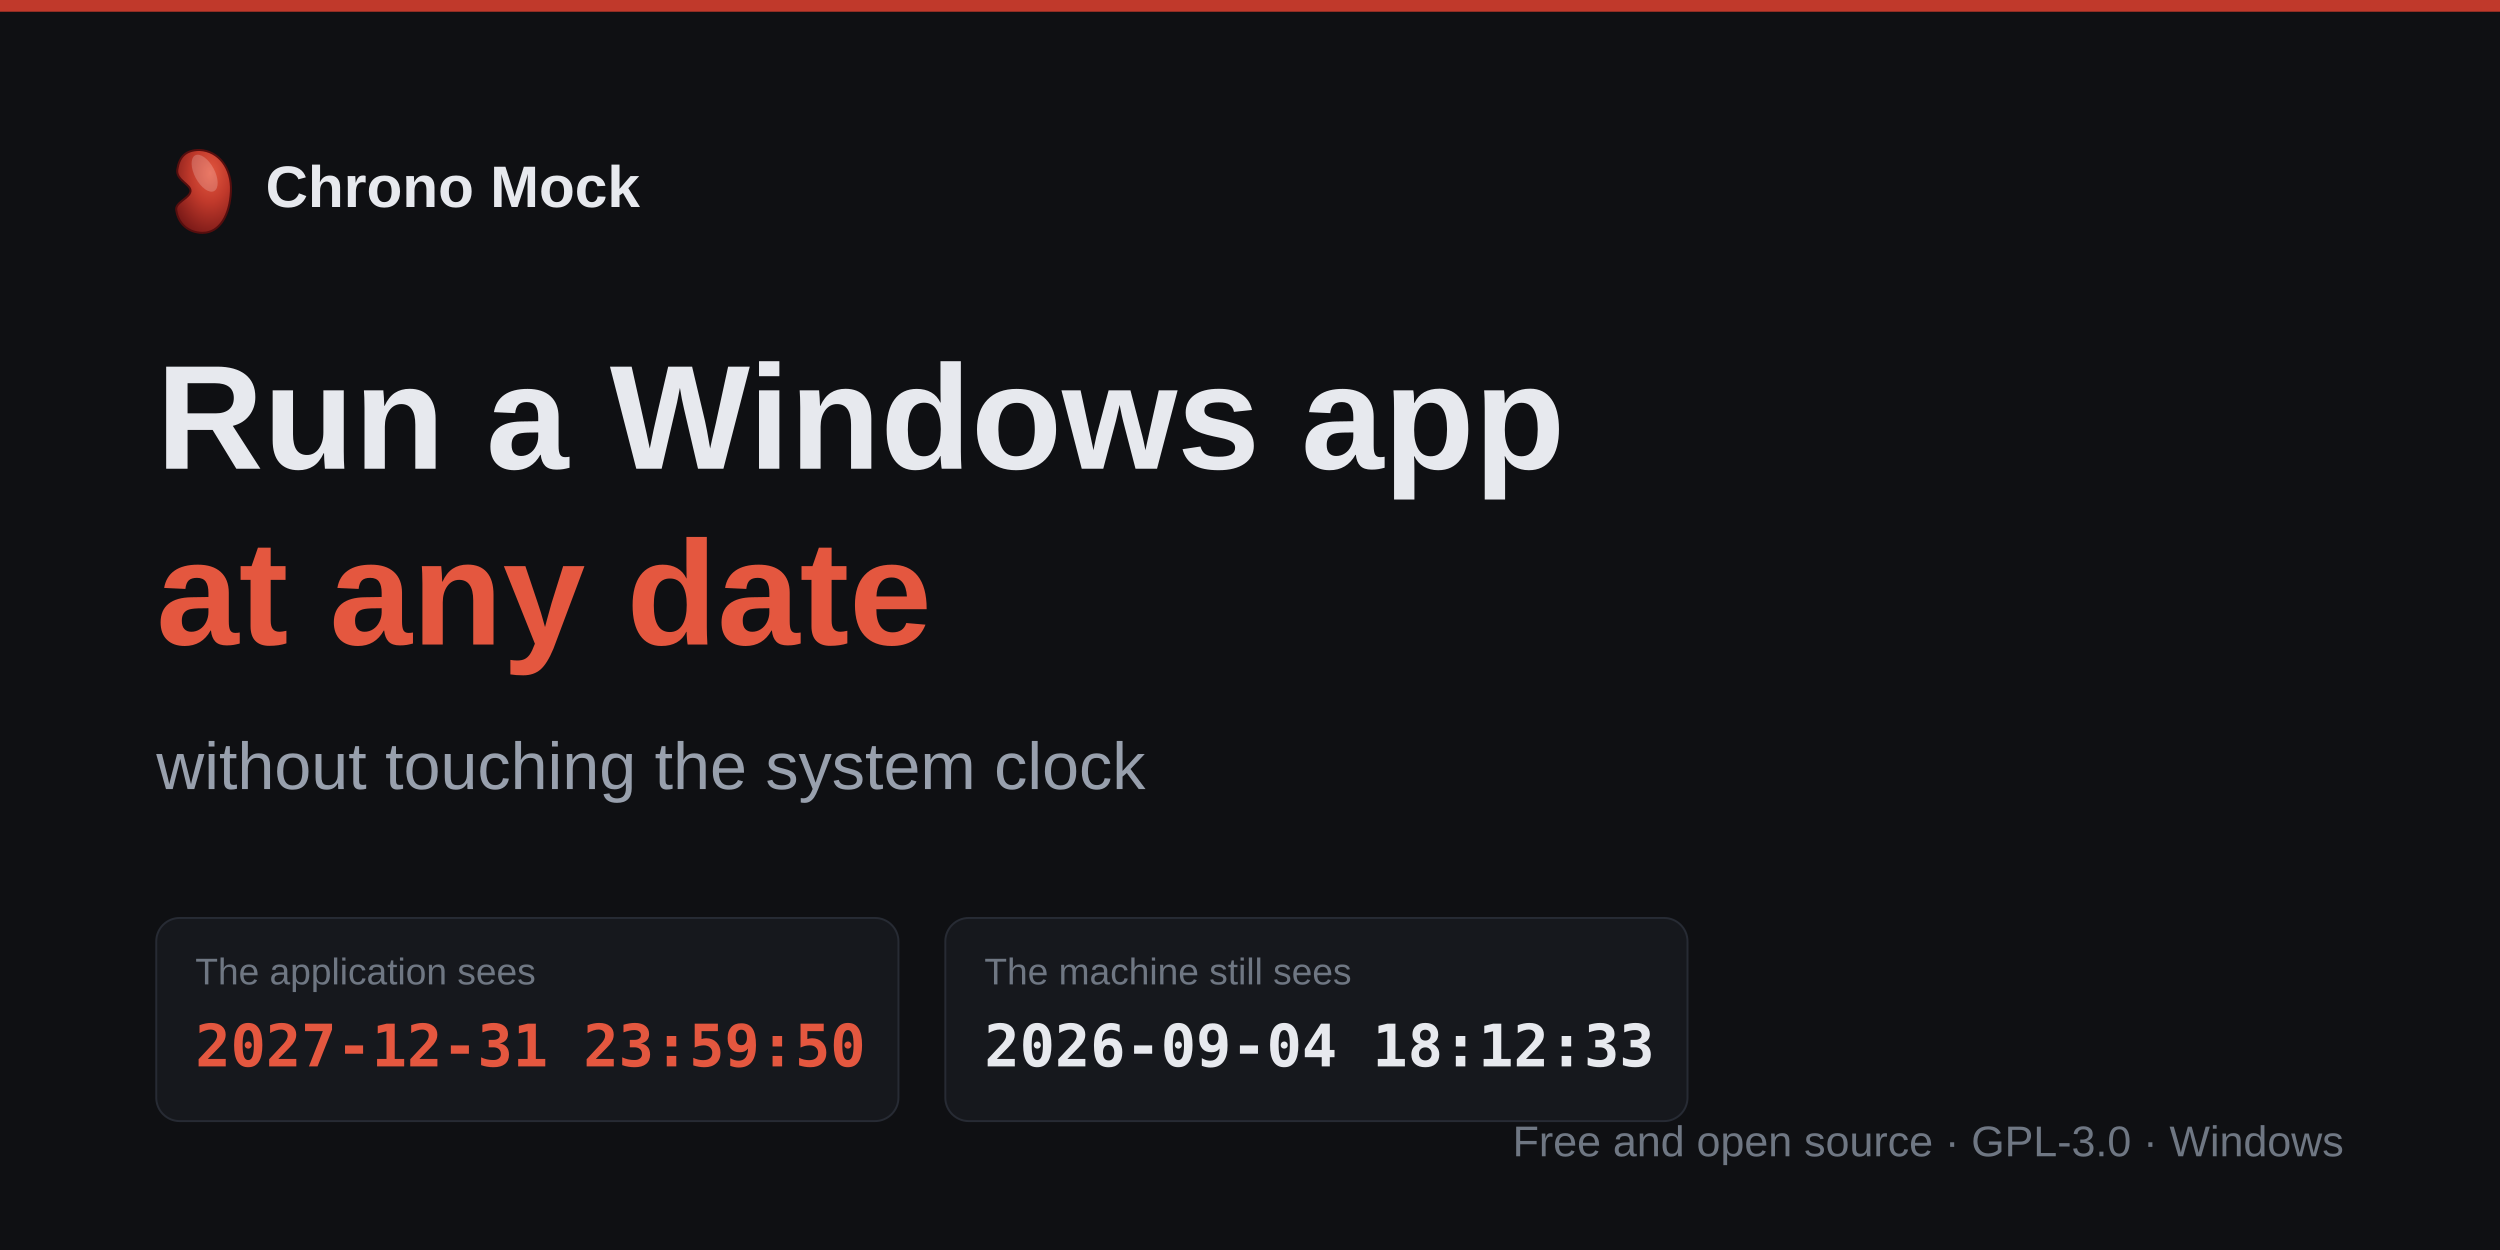
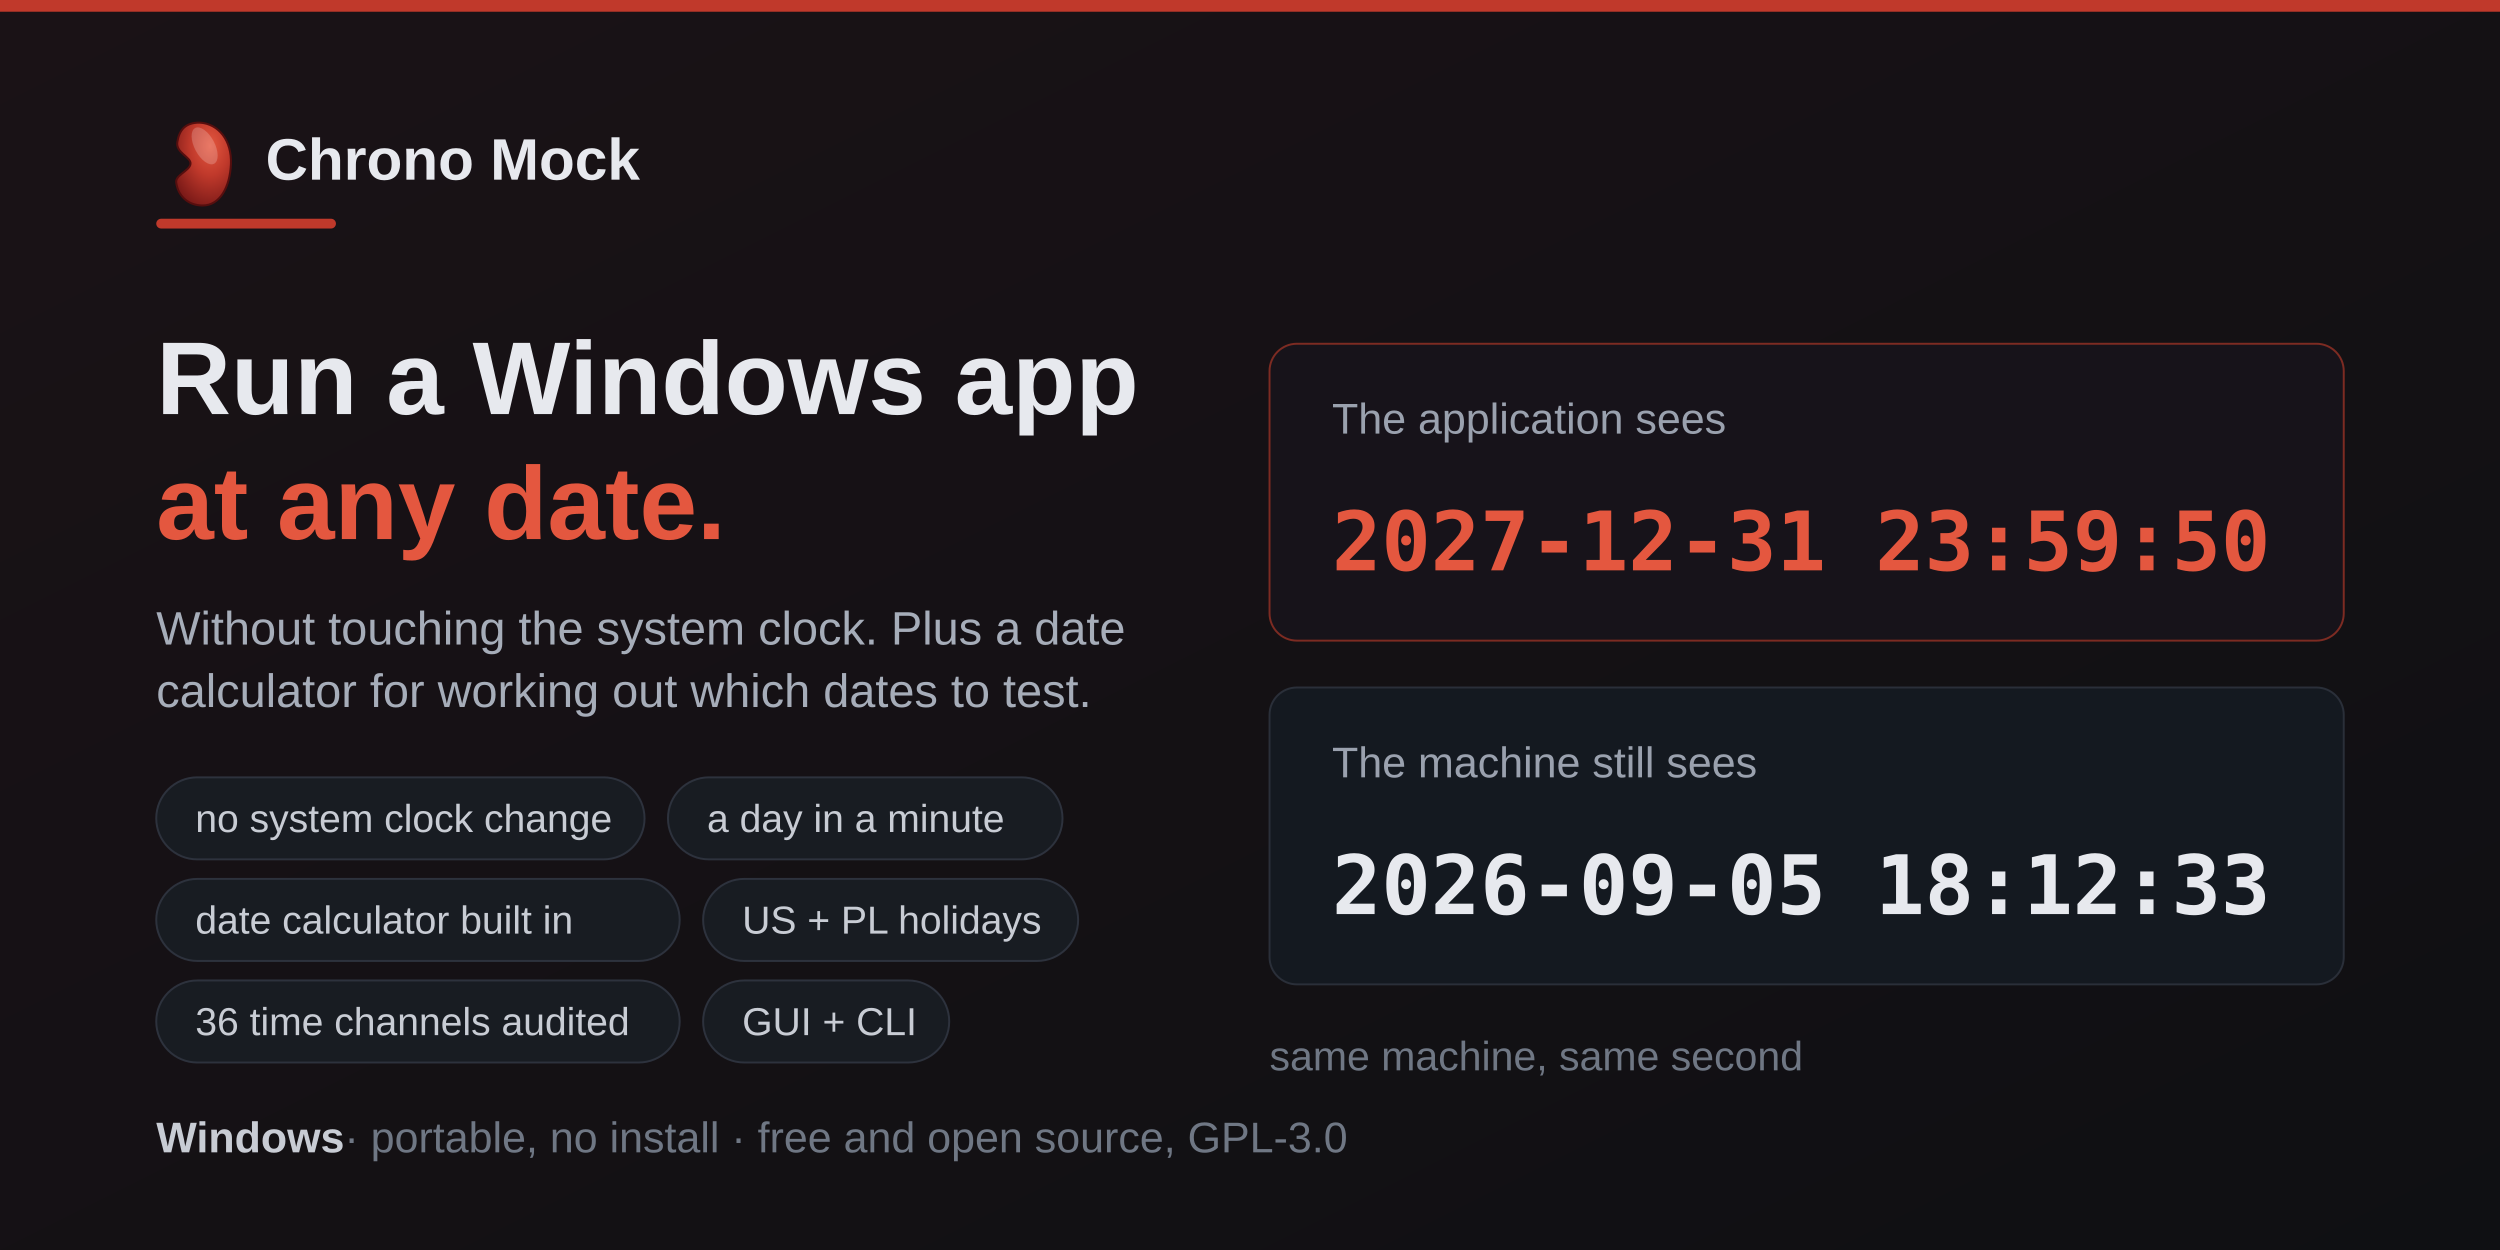
<svg xmlns="http://www.w3.org/2000/svg" viewBox="0 0 1280 640" width="1280" height="640">
  <defs>
    <radialGradient id="bean" cx="62%" cy="28%" r="85%">
      <stop offset="0%" stop-color="#E4573F" />
      <stop offset="42%" stop-color="#C0392B" />
      <stop offset="100%" stop-color="#6E1414" />
    </radialGradient>
+     <linearGradient id="glow" x1="0%" y1="0%" x2="100%" y2="100%">
+       <stop offset="0%" stop-color="#1a1216" />
+       <stop offset="100%" stop-color="#0f1013" />
+     </linearGradient>
  </defs>
-   <rect width="1280" height="640" fill="#0f1013" />
+   <rect width="1280" height="640" fill="url(#glow)" />
  <rect x="0" y="0" width="1280" height="6" fill="#c0392b" />
-   <g transform="translate(80,74) scale(0.1875)">
+   <g transform="translate(80,60) scale(0.1875)">
    <g transform="translate(128,128) scale(1.38) translate(-147,-128)">
      <path d="M 140 46 C 178 48, 204 82, 202 128 C 200 174, 180 210, 146 210                C 118 210, 98 192, 94 166 C 90 150, 120 142, 122 128                C 124 114, 92 106, 96 84 C 100 60, 112 46, 140 46 Z" fill="url(#bean)" stroke="#560E0E" stroke-width="4" />
      <ellipse cx="150" cy="92" rx="20" ry="40" fill="#FFFFFF" opacity="0.20" transform="rotate(-28 150 92)" />
    </g>
  </g>
-   <text x="136" y="106" font-family="Segoe UI, Arial, Helvetica, sans-serif" font-size="30" font-weight="600" fill="#e7e9ee">Chrono Mock</text>
-   <text x="80" y="240" font-family="Segoe UI, Arial, Helvetica, sans-serif" font-size="76" font-weight="700" fill="#e7e9ee">Run a Windows app</text>
-   <text x="80" y="330" font-family="Segoe UI, Arial, Helvetica, sans-serif" font-size="76" font-weight="700" fill="#e4573f">at any date</text>
-   <text x="80" y="404" font-family="Segoe UI, Arial, Helvetica, sans-serif" font-size="34" font-weight="400" fill="#98a0ad">without touching the system clock</text>
-   <g transform="translate(80,470)">
-     <rect x="0" y="0" width="380" height="104" rx="12" fill="#16181d" stroke="#272b34" />
-     <text x="20" y="34" font-family="Segoe UI, Arial, sans-serif" font-size="19" fill="#6f7783">The application sees</text>
-     <text x="20" y="76" font-family="Consolas, monospace" font-size="30" font-weight="600" fill="#e4573f">2027-12-31 23:59:50</text>
-     <rect x="404" y="0" width="380" height="104" rx="12" fill="#16181d" stroke="#272b34" />
-     <text x="424" y="34" font-family="Segoe UI, Arial, sans-serif" font-size="19" fill="#6f7783">The machine still sees</text>
-     <text x="424" y="76" font-family="Consolas, monospace" font-size="30" font-weight="600" fill="#e7e9ee">2026-09-04 18:12:33</text>
+   <text x="136" y="92" font-family="Segoe UI, Arial, Helvetica, sans-serif" font-size="30" font-weight="600" fill="#e7e9ee">Chrono Mock</text>
+   <rect x="80" y="112" width="92" height="5" rx="2.5" fill="#c0392b" />
+   <text x="80" y="212" font-family="Segoe UI, Arial, Helvetica, sans-serif" font-size="53" font-weight="700" fill="#e7e9ee">Run a Windows app</text>
+   <text x="80" y="276" font-family="Segoe UI, Arial, Helvetica, sans-serif" font-size="53" font-weight="700" fill="#e4573f">at any date.</text>
+   <text x="80" y="330" font-family="Segoe UI, Arial, Helvetica, sans-serif" font-size="24" fill="#a6adb9">Without touching the system clock. Plus a date</text>
+   <text x="80" y="362" font-family="Segoe UI, Arial, Helvetica, sans-serif" font-size="24" fill="#a6adb9">calculator for working out which dates to test.</text>
+   <g font-family="Segoe UI, Arial, Helvetica, sans-serif" font-size="20" fill="#c8ccd4">
+     <rect x="80" y="398" width="250" height="42" rx="21" fill="#181c22" stroke="#2d323d" />
+     <text x="100" y="426">no system clock change</text>
+     <rect x="342" y="398" width="202" height="42" rx="21" fill="#181c22" stroke="#2d323d" />
+     <text x="362" y="426">a day in a minute</text>
+     <rect x="80" y="450" width="268" height="42" rx="21" fill="#181c22" stroke="#2d323d" />
+     <text x="100" y="478">date calculator built in</text>
+     <rect x="360" y="450" width="192" height="42" rx="21" fill="#181c22" stroke="#2d323d" />
+     <text x="380" y="478">US + PL holidays</text>
+     <rect x="80" y="502" width="268" height="42" rx="21" fill="#181c22" stroke="#2d323d" />
+     <text x="100" y="530">36 time channels audited</text>
+     <rect x="360" y="502" width="126" height="42" rx="21" fill="#181c22" stroke="#2d323d" />
+     <text x="380" y="530">GUI + CLI</text>
  </g>
-   <text x="1200" y="592" text-anchor="end" font-family="Segoe UI, Arial, sans-serif" font-size="22" fill="#6f7783">Free and open source · GPL-3.0 · Windows</text>
+   <text x="80" y="590" font-family="Segoe UI, Arial, Helvetica, sans-serif" font-size="22" font-weight="600" fill="#c8ccd4">Windows<tspan fill="#6f7784" font-weight="400"> · portable, no install · free and open source, GPL-3.0</tspan>
+   </text>
+   <g>
+     <rect x="650" y="176" width="550" height="152" rx="14" fill="#17131a" stroke="#7d2b22" />
+     <text x="682" y="222" font-family="Segoe UI, Arial, Helvetica, sans-serif" font-size="22" fill="#9aa1ae">The application sees</text>
+     <text x="682" y="292" font-family="Consolas, Menlo, monospace" font-size="42" font-weight="700" fill="#e4573f">2027-12-31 23:59:50</text>
+     <rect x="650" y="352" width="550" height="152" rx="14" fill="#141920" stroke="#2a2f39" />
+     <text x="682" y="398" font-family="Segoe UI, Arial, Helvetica, sans-serif" font-size="22" fill="#9aa1ae">The machine still sees</text>
+     <text x="682" y="468" font-family="Consolas, Menlo, monospace" font-size="42" font-weight="700" fill="#e7e9ee">2026-09-05 18:12:33</text>
+     <text x="650" y="548" font-family="Segoe UI, Arial, Helvetica, sans-serif" font-size="21" fill="#6f7784">same machine, same second</text>
+   </g>
</svg>
